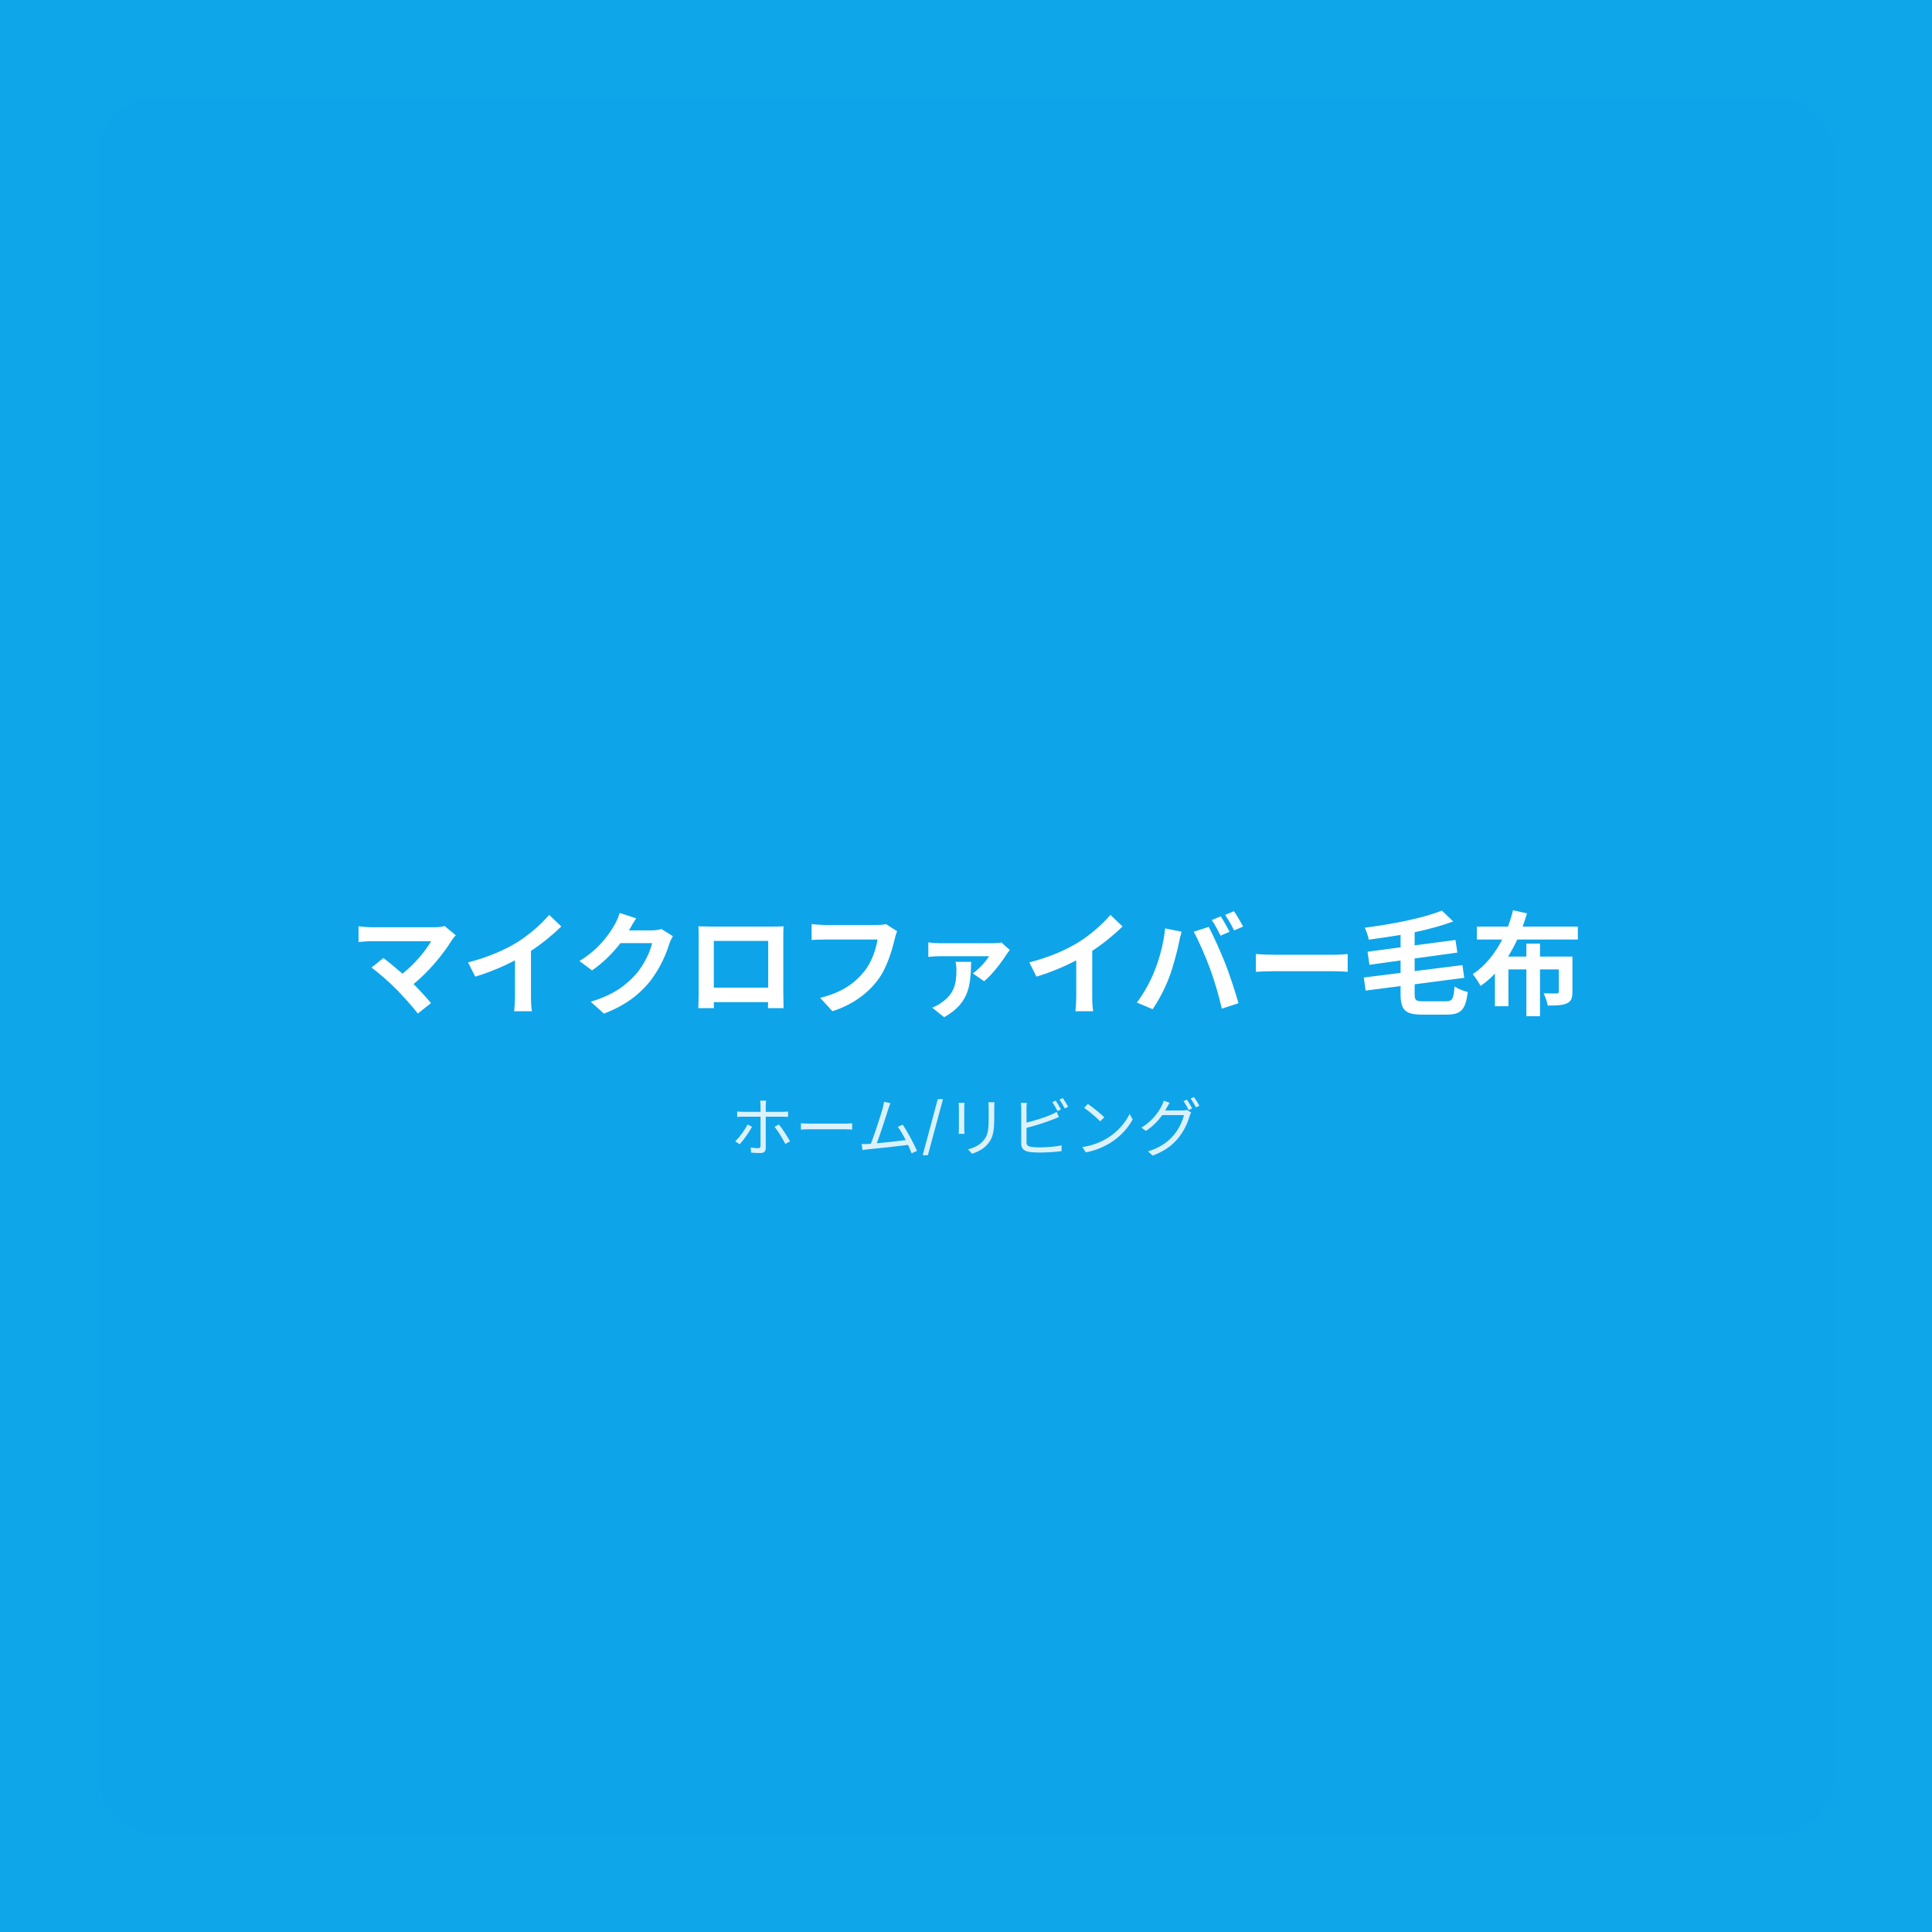
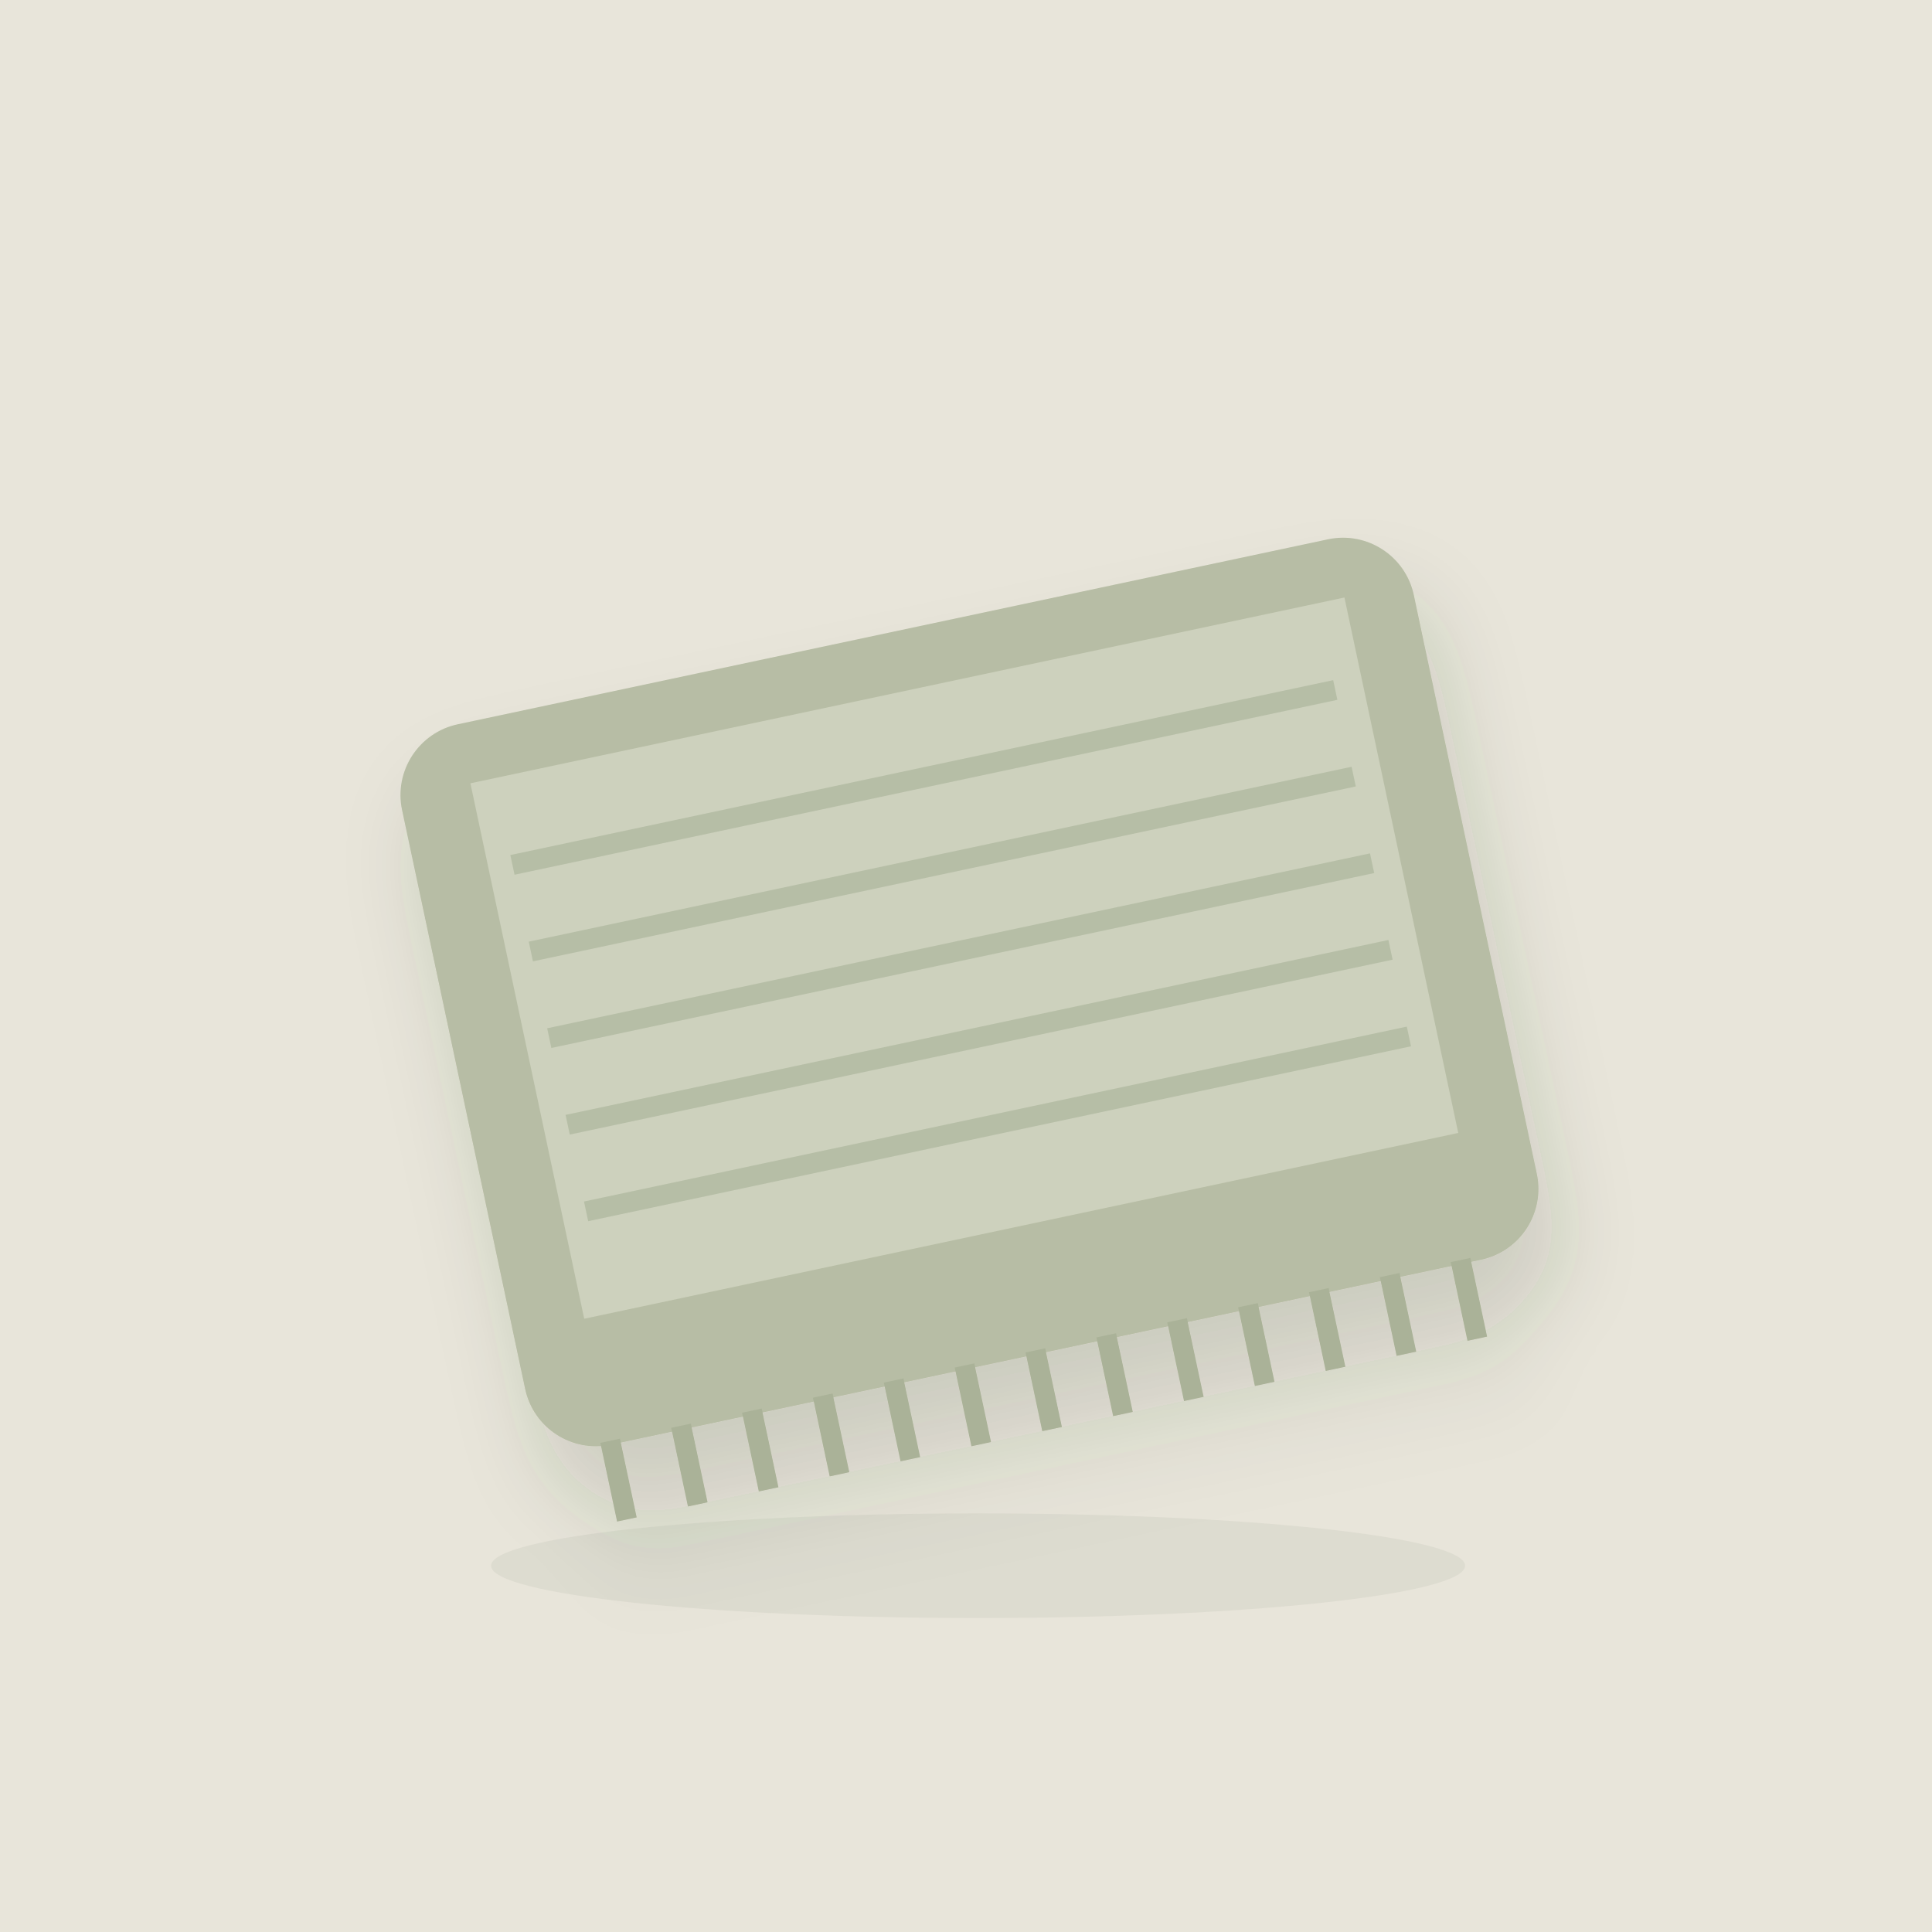
- <svg xmlns="http://www.w3.org/2000/svg" width="480" height="480" viewBox="0 0 480 480">
-   <rect width="480" height="480" fill="#0EA5E9" />
-   <rect x="24" y="24" width="432" height="432" rx="16" fill="#0EA5E9" fill-opacity="0.15" />
-   <text x="240" y="250" font-family="-apple-system, BlinkMacSystemFont, 'Segoe UI', sans-serif" font-size="28" font-weight="600" fill="#FFFFFF" text-anchor="middle">マイクロファイバー毛布</text>
-   <text x="240" y="286" font-family="-apple-system, BlinkMacSystemFont, 'Segoe UI', sans-serif" font-size="16" fill="#FFFFFF" fill-opacity="0.85" text-anchor="middle">ホーム/リビング</text>
+ <svg xmlns="http://www.w3.org/2000/svg" width="480" height="480" viewBox="0 0 480 480" role="img" aria-labelledby="title">
+   <defs>
+     <linearGradient id="cream" x2="1" y2="1">
+       <stop stop-color="#fcfcf3" />
+       <stop offset="1" stop-color="#dedfd1" />
+     </linearGradient>
+     <linearGradient id="metal" x2="1" y2="1">
+       <stop stop-color="#c2c8b9" />
+       <stop offset=".5" stop-color="#8d9880" />
+       <stop offset="1" stop-color="#adb79f" />
+     </linearGradient>
+     <linearGradient id="sage" x2="1" y2=".6">
+       <stop stop-color="#b8c4a2" />
+       <stop offset="1" stop-color="#7a8b64" />
+     </linearGradient>
+     <linearGradient id="dark" x2="1" y2="1">
+       <stop stop-color="#78846c" />
+       <stop offset="1" stop-color="#3d4b35" />
+     </linearGradient>
+     <pattern id="mesh" width="7" height="7" patternUnits="userSpaceOnUse">
+       <rect width="7" height="7" fill="#647159" />
+       <circle cx="3" cy="3" r="1.1" fill="#354530" />
+     </pattern>
+     <filter id="shadow" x="-.5" y="-.5" width="2" height="2">
+       <feDropShadow dx="5" dy="14" stdDeviation="10" flood-color="#394331" flood-opacity=".15" />
+     </filter>
+   </defs>
+   <rect width="480" height="480" fill="#e8e5da" />
+   <ellipse cx="243" cy="389" rx="121" ry="13" fill="#384930" opacity=".06" />
+   <g filter="url(#shadow)">
+     <g transform="rotate(-12 240 240)">
+       <rect x="111" y="155" width="257" height="183" rx="18" fill="#b7bda5" />
+       <path d="M129 170h222v136H129Z" fill="#cdd1bd" />
+       <path d="M135 192h209m-209 22h209m-209 22h209m-209 22h209m-209 22h209" stroke="#b6bea6" stroke-width="5" />
+       <path d="M129 337v20m18-20v20m18-20v20m18-20v20m18-20v20m18-20v20m18-20v20m18-20v20m18-20v20m18-20v20m18-20v20m18-20v20m18-20v20" stroke="#aab298" stroke-width="5" />
+     </g>
+   </g>
</svg>
